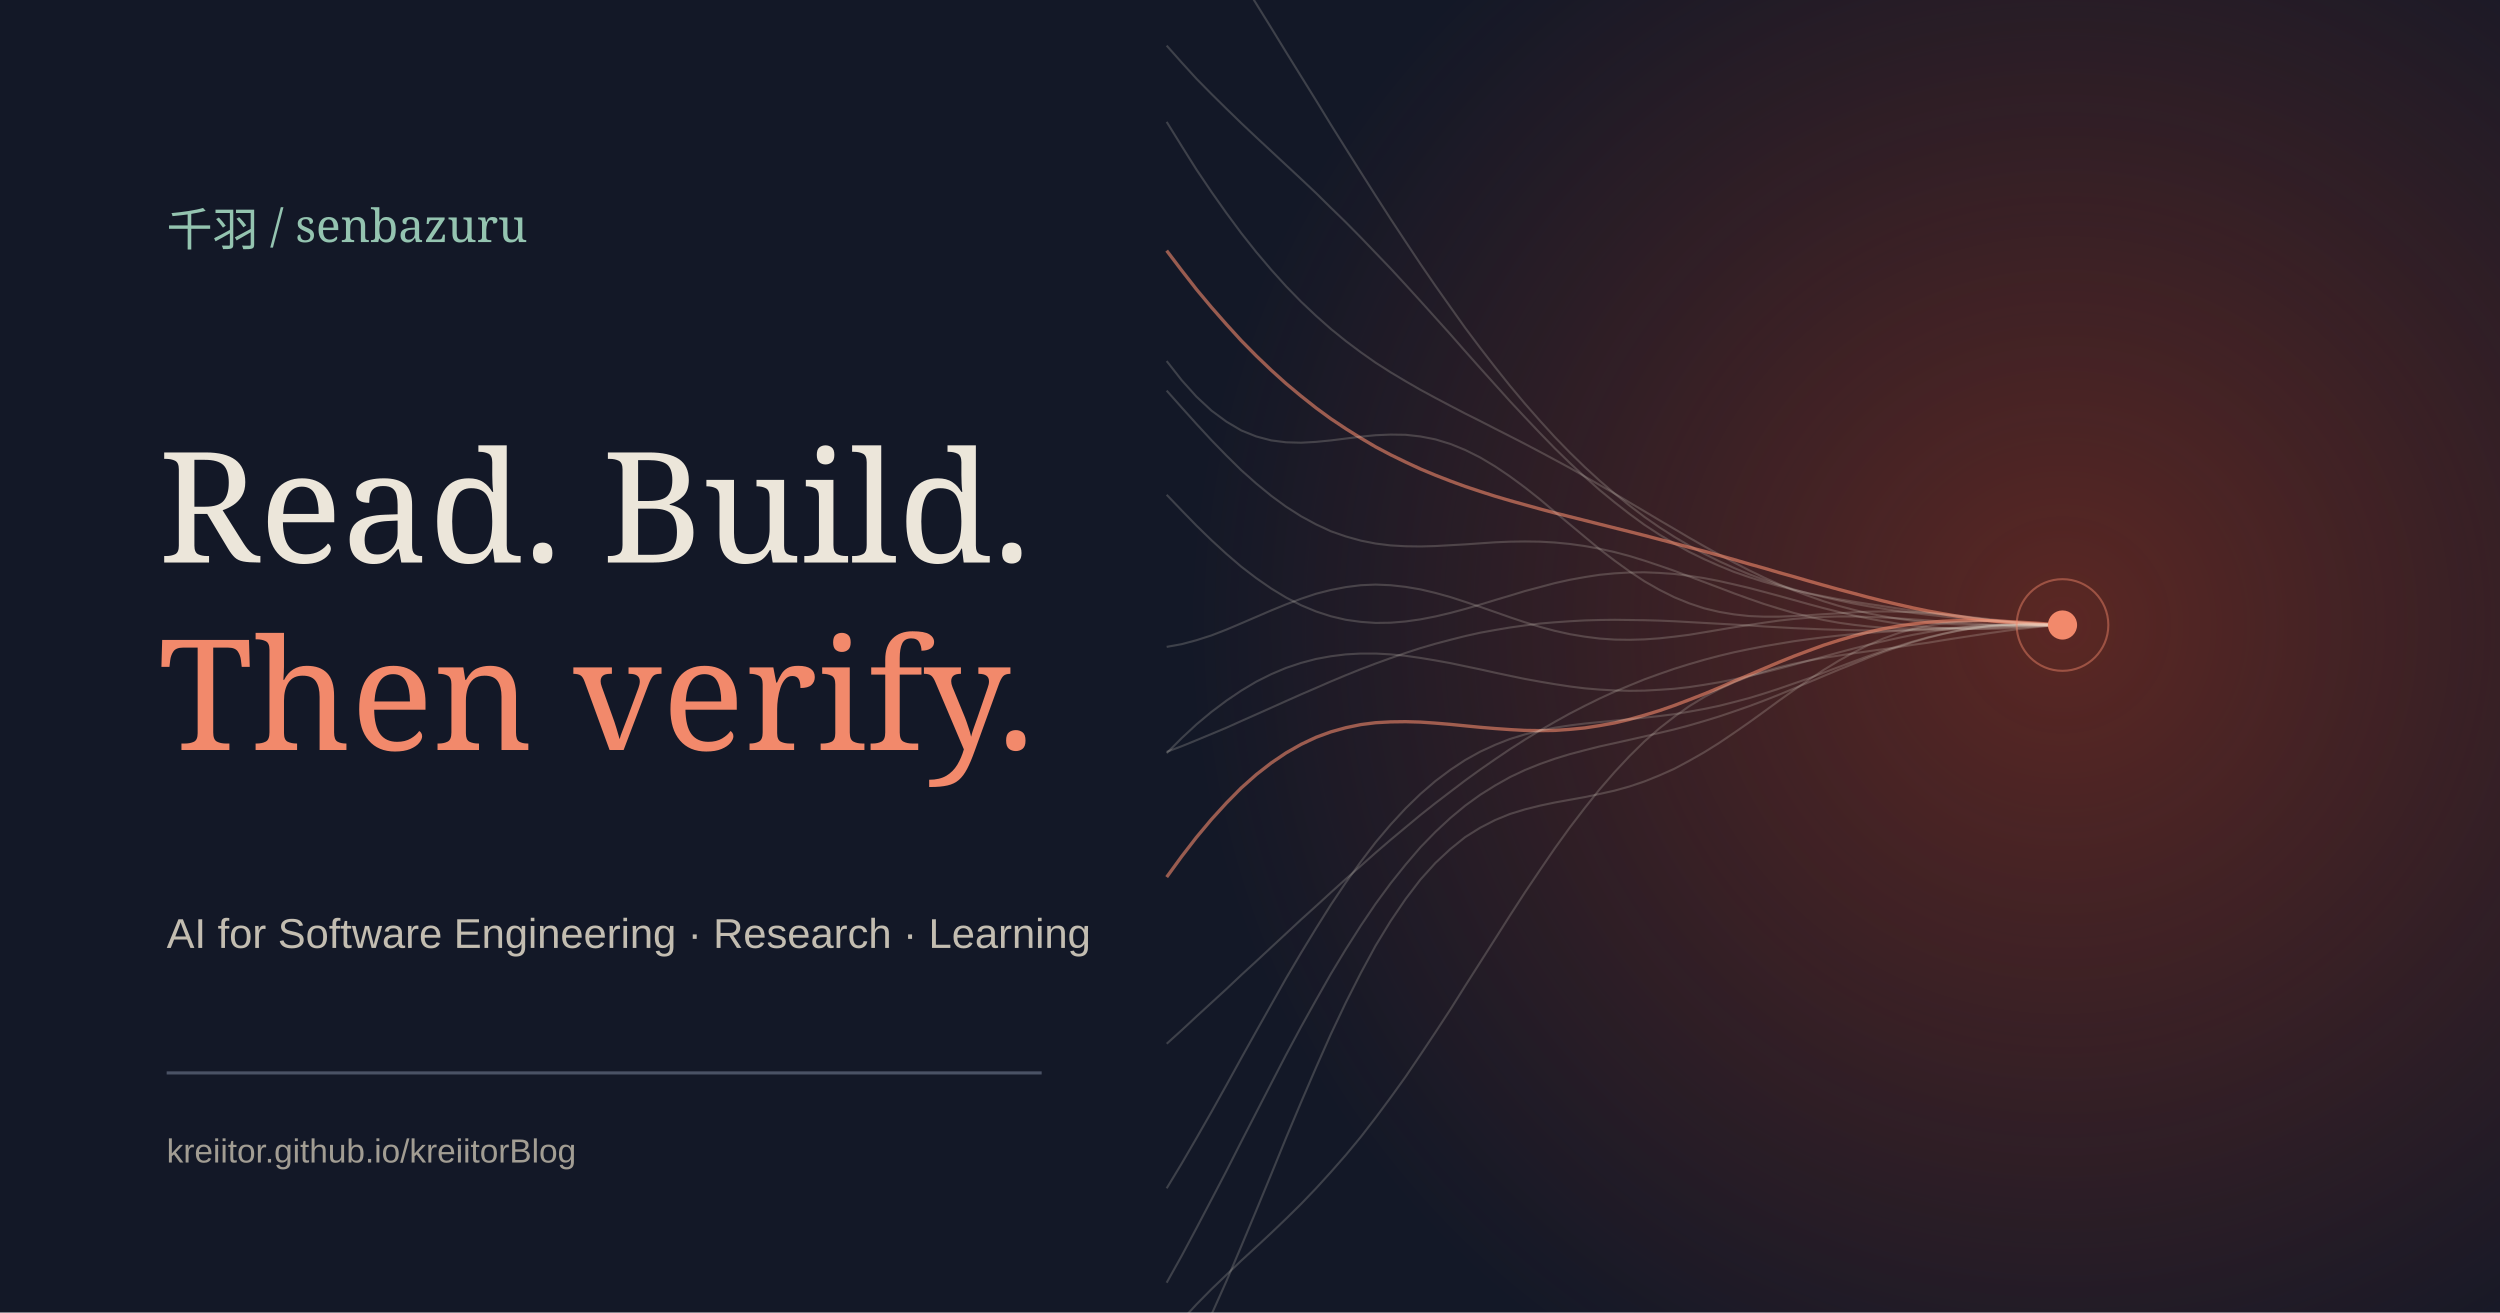
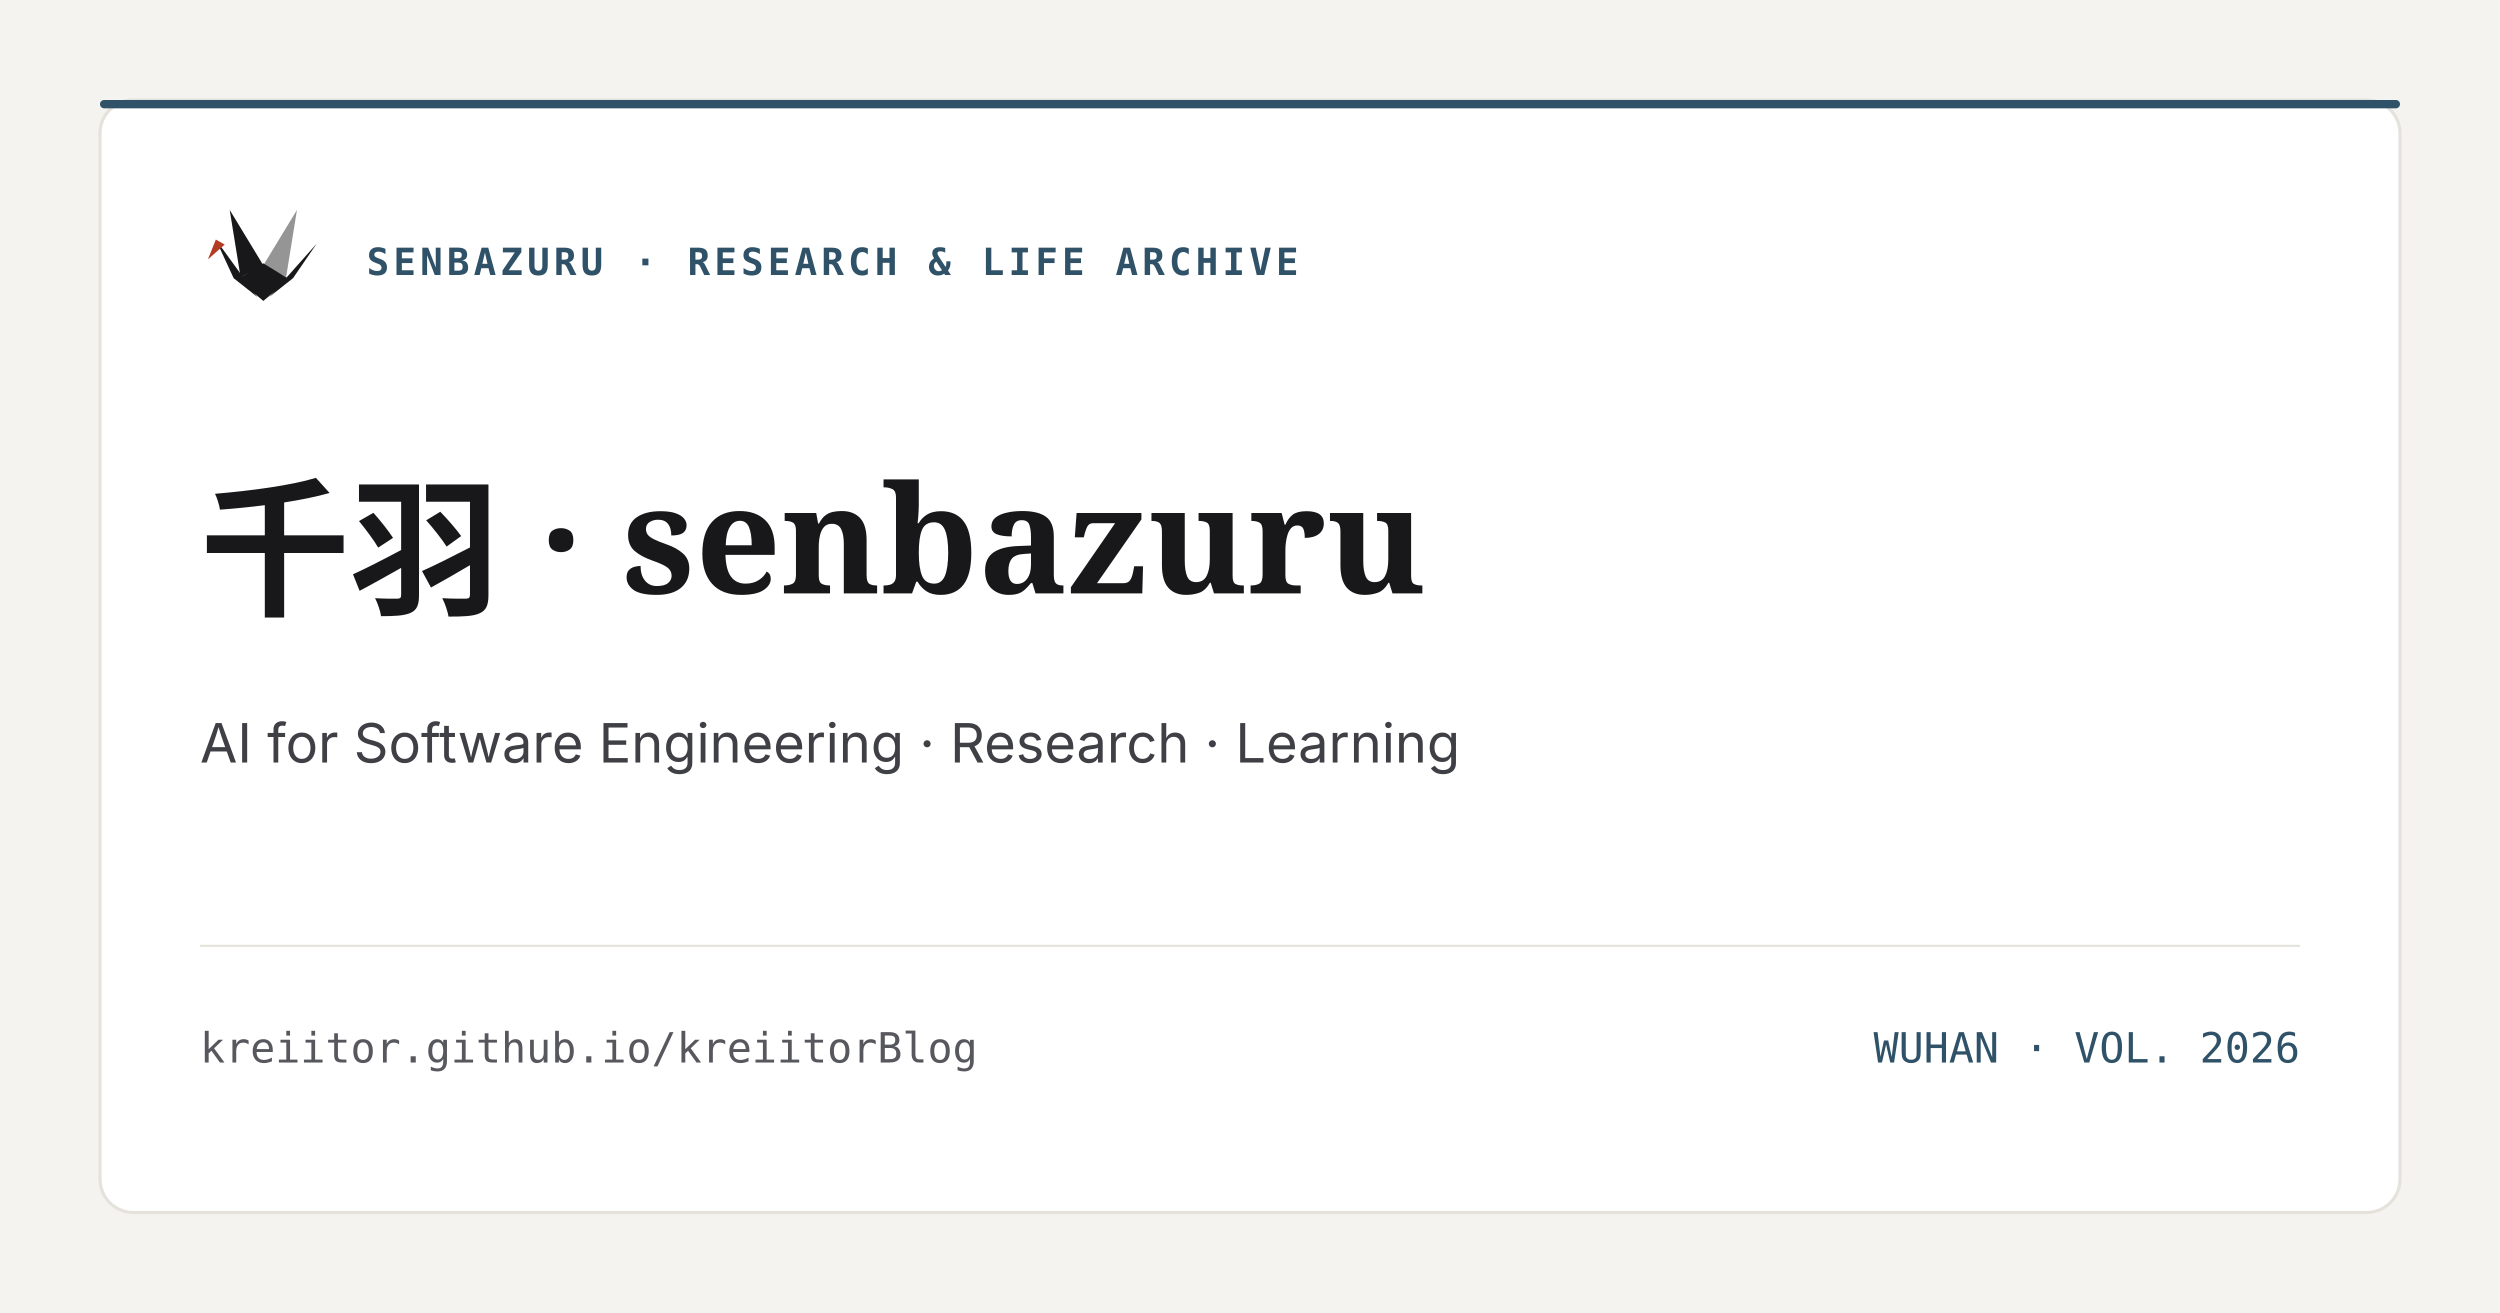
- <svg xmlns="http://www.w3.org/2000/svg" width="1200" height="630" viewBox="0 0 1200 630">
-   <defs>
-     <radialGradient id="glow" cx="990" cy="300" r="420" gradientUnits="userSpaceOnUse">
-       <stop offset="0" stop-color="#b23a1f" stop-opacity=".45" />
-       <stop offset="1" stop-color="#b23a1f" stop-opacity="0" />
-     </radialGradient>
-   </defs>
-   <rect width="1200" height="630" fill="#131827" />
-   <rect width="1200" height="630" fill="url(#glow)" />
-   <path d="M560.0 -66.4 L567.2 -55.2 L574.3 -44.0 L581.5 -32.6 L588.7 -21.2 L595.8 -9.8 L603.0 1.8 L610.2 13.4 L617.3 25.0 L624.5 36.6 L631.7 48.2 L638.8 59.8 L646.0 71.3 L653.2 82.7 L660.3 93.9 L667.5 105.1 L674.7 116.0 L681.8 126.7 L689.0 137.2 L696.2 147.4 L703.3 157.4 L710.5 167.0 L717.7 176.3 L724.8 185.2 L732.0 193.8 L739.2 202.0 L746.3 209.8 L753.5 217.2 L760.7 224.2 L767.8 230.7 L775.0 236.9 L782.2 242.7 L789.3 248.1 L796.5 253.1 L803.7 257.7 L810.8 261.9 L818.0 265.8 L825.2 269.4 L832.3 272.6 L839.5 275.6 L846.7 278.3 L853.8 280.7 L861.0 282.9 L868.2 284.9 L875.3 286.6 L882.5 288.2 L889.7 289.7 L896.8 291.0 L904.0 292.2 L911.2 293.3 L918.3 294.2 L925.5 295.1 L932.7 295.9 L939.8 296.7 L947.0 297.3 L954.2 297.9 L961.3 298.5 L968.5 299.0 L975.7 299.4 L982.8 299.7 L990.0 300.0" fill="none" stroke="#ece6da" stroke-opacity=".2" stroke-width="1" />
-   <path d="M560.0 21.9 L567.2 30.0 L574.3 37.8 L581.5 45.1 L588.7 52.2 L595.8 59.1 L603.0 65.9 L610.2 72.6 L617.3 79.2 L624.5 85.9 L631.7 92.7 L638.8 99.7 L646.0 106.7 L653.2 114.0 L660.3 121.4 L667.5 128.9 L674.7 136.7 L681.8 144.5 L689.0 152.5 L696.2 160.5 L703.3 168.6 L710.5 176.7 L717.7 184.7 L724.8 192.6 L732.0 200.3 L739.2 207.9 L746.3 215.2 L753.5 222.2 L760.7 228.9 L767.8 235.2 L775.0 241.1 L782.2 246.7 L789.3 251.9 L796.5 256.6 L803.7 260.9 L810.8 264.9 L818.0 268.4 L825.2 271.6 L832.3 274.5 L839.5 277.0 L846.7 279.3 L853.8 281.3 L861.0 283.1 L868.2 284.8 L875.3 286.2 L882.5 287.6 L889.7 288.8 L896.8 289.9 L904.0 291.0 L911.2 292.1 L918.3 293.1 L925.5 294.1 L932.7 295.0 L939.8 295.9 L947.0 296.7 L954.2 297.5 L961.3 298.2 L968.5 298.8 L975.7 299.3 L982.8 299.7 L990.0 300.0" fill="none" stroke="#ece6da" stroke-opacity=".2" stroke-width="1" />
-   <path d="M560.0 58.5 L567.2 70.1 L574.3 81.4 L581.5 92.1 L588.7 102.3 L595.8 111.9 L603.0 121.0 L610.2 129.5 L617.3 137.4 L624.5 144.8 L631.7 151.6 L638.8 157.9 L646.0 163.7 L653.2 169.1 L660.3 174.1 L667.5 178.7 L674.7 183.0 L681.8 187.1 L689.0 191.0 L696.2 194.8 L703.3 198.5 L710.5 202.1 L717.7 205.8 L724.8 209.4 L732.0 213.1 L739.2 216.9 L746.3 220.7 L753.5 224.6 L760.7 228.7 L767.8 232.8 L775.0 236.9 L782.2 241.2 L789.3 245.4 L796.5 249.7 L803.7 253.9 L810.8 258.1 L818.0 262.2 L825.2 266.2 L832.3 270.0 L839.5 273.7 L846.7 277.2 L853.8 280.4 L861.0 283.4 L868.2 286.1 L875.3 288.6 L882.5 290.8 L889.7 292.7 L896.8 294.4 L904.0 295.8 L911.2 297.0 L918.3 298.0 L925.5 298.7 L932.7 299.3 L939.8 299.7 L947.0 300.0 L954.2 300.1 L961.3 300.2 L968.5 300.2 L975.7 300.1 L982.8 300.1 L990.0 300.0" fill="none" stroke="#ece6da" stroke-opacity=".2" stroke-width="1" />
-   <path d="M560.0 120.3 L567.2 129.8 L574.3 138.9 L581.5 147.5 L588.7 155.7 L595.8 163.5 L603.0 170.8 L610.2 177.7 L617.3 184.1 L624.5 190.1 L631.7 195.8 L638.8 201.0 L646.0 205.8 L653.2 210.3 L660.3 214.5 L667.5 218.3 L674.7 221.8 L681.8 225.1 L689.0 228.1 L696.2 230.9 L703.3 233.5 L710.5 235.9 L717.7 238.2 L724.8 240.3 L732.0 242.3 L739.2 244.3 L746.3 246.2 L753.5 248.0 L760.7 249.8 L767.8 251.6 L775.0 253.4 L782.2 255.2 L789.3 257.0 L796.5 258.9 L803.7 260.8 L810.8 262.7 L818.0 264.6 L825.2 266.6 L832.3 268.6 L839.5 270.7 L846.7 272.7 L853.8 274.8 L861.0 276.8 L868.2 278.9 L875.3 280.9 L882.5 282.9 L889.7 284.8 L896.8 286.7 L904.0 288.5 L911.2 290.2 L918.3 291.8 L925.5 293.3 L932.7 294.6 L939.8 295.8 L947.0 296.9 L954.2 297.8 L961.3 298.6 L968.5 299.2 L975.7 299.6 L982.8 299.9 L990.0 300.0" fill="none" stroke="#f2896b" stroke-opacity=".6" stroke-width="1.6" />
-   <path d="M560.0 173.3 L567.2 182.5 L574.3 190.4 L581.5 197.1 L588.7 202.4 L595.8 206.6 L603.0 209.5 L610.2 211.4 L617.3 212.3 L624.5 212.5 L631.7 212.1 L638.8 211.4 L646.0 210.5 L653.2 209.6 L660.3 208.9 L667.5 208.6 L674.7 208.7 L681.8 209.5 L689.0 210.9 L696.2 213.1 L703.3 216.0 L710.5 219.6 L717.7 223.9 L724.8 228.7 L732.0 234.0 L739.2 239.7 L746.3 245.7 L753.5 251.7 L760.7 257.7 L767.8 263.6 L775.0 269.1 L782.2 274.3 L789.3 279.0 L796.5 283.1 L803.7 286.7 L810.8 289.6 L818.0 292.0 L825.2 293.7 L832.3 294.9 L839.5 295.7 L846.7 296.0 L853.8 296.0 L861.0 295.7 L868.2 295.3 L875.3 294.8 L882.5 294.4 L889.7 293.9 L896.8 293.6 L904.0 293.5 L911.2 293.6 L918.3 293.8 L925.5 294.2 L932.7 294.8 L939.8 295.5 L947.0 296.3 L954.2 297.1 L961.3 297.9 L968.5 298.6 L975.7 299.3 L982.8 299.7 L990.0 300.0" fill="none" stroke="#ece6da" stroke-opacity=".2" stroke-width="1" />
-   <path d="M560.0 187.5 L567.2 195.6 L574.3 203.5 L581.5 211.3 L588.7 218.7 L595.8 225.7 L603.0 232.1 L610.2 238.0 L617.3 243.2 L624.5 247.8 L631.7 251.7 L638.8 255.0 L646.0 257.5 L653.2 259.5 L660.3 260.9 L667.5 261.8 L674.7 262.2 L681.8 262.3 L689.0 262.1 L696.2 261.7 L703.3 261.3 L710.5 260.8 L717.7 260.3 L724.8 260.0 L732.0 259.9 L739.2 260.0 L746.3 260.4 L753.5 261.1 L760.7 262.1 L767.8 263.4 L775.0 265.0 L782.2 266.9 L789.3 269.1 L796.5 271.5 L803.7 274.0 L810.8 276.7 L818.0 279.4 L825.2 282.1 L832.3 284.8 L839.5 287.4 L846.7 289.9 L853.8 292.1 L861.0 294.2 L868.2 296.0 L875.3 297.6 L882.5 298.9 L889.7 299.9 L896.8 300.7 L904.0 301.3 L911.2 301.6 L918.3 301.7 L925.5 301.7 L932.7 301.6 L939.8 301.4 L947.0 301.1 L954.2 300.8 L961.3 300.6 L968.5 300.3 L975.7 300.1 L982.8 300.0 L990.0 300.0" fill="none" stroke="#ece6da" stroke-opacity=".2" stroke-width="1" />
-   <path d="M560.0 237.5 L567.2 245.0 L574.3 252.3 L581.5 259.3 L588.7 265.9 L595.8 272.0 L603.0 277.5 L610.2 282.5 L617.3 286.8 L624.5 290.5 L631.7 293.5 L638.8 295.8 L646.0 297.5 L653.2 298.5 L660.3 299.0 L667.5 298.9 L674.7 298.3 L681.8 297.3 L689.0 295.9 L696.2 294.2 L703.3 292.3 L710.5 290.2 L717.7 288.0 L724.8 285.9 L732.0 283.7 L739.2 281.8 L746.3 279.9 L753.5 278.3 L760.7 277.0 L767.8 275.9 L775.0 275.2 L782.2 274.8 L789.3 274.7 L796.5 275.0 L803.7 275.5 L810.8 276.4 L818.0 277.5 L825.2 278.9 L832.3 280.5 L839.5 282.2 L846.7 284.1 L853.8 286.0 L861.0 288.0 L868.2 290.0 L875.3 291.9 L882.5 293.7 L889.7 295.4 L896.8 296.9 L904.0 298.2 L911.2 299.4 L918.3 300.3 L925.5 301.0 L932.7 301.5 L939.8 301.8 L947.0 301.9 L954.2 301.9 L961.3 301.7 L968.5 301.3 L975.7 300.9 L982.8 300.4 L990.0 300.0" fill="none" stroke="#ece6da" stroke-opacity=".2" stroke-width="1" />
-   <path d="M560.0 310.5 L567.2 309.2 L574.3 307.3 L581.5 305.0 L588.7 302.2 L595.8 299.2 L603.0 296.1 L610.2 293.0 L617.3 290.1 L624.5 287.4 L631.7 285.0 L638.8 283.2 L646.0 281.8 L653.2 280.9 L660.3 280.6 L667.5 280.9 L674.7 281.7 L681.8 282.9 L689.0 284.6 L696.2 286.6 L703.3 288.9 L710.5 291.3 L717.7 293.8 L724.8 296.3 L732.0 298.7 L739.2 300.9 L746.3 302.8 L753.5 304.4 L760.7 305.6 L767.8 306.5 L775.0 307.0 L782.2 307.1 L789.3 306.9 L796.5 306.4 L803.7 305.6 L810.8 304.7 L818.0 303.5 L825.2 302.3 L832.3 301.1 L839.5 300.0 L846.7 298.9 L853.8 297.9 L861.0 297.1 L868.2 296.5 L875.3 296.1 L882.5 295.9 L889.7 295.9 L896.8 296.1 L904.0 296.4 L911.2 296.8 L918.3 297.3 L925.5 297.8 L932.7 298.4 L939.8 298.9 L947.0 299.3 L954.2 299.7 L961.3 300.0 L968.5 300.1 L975.7 300.2 L982.8 300.1 L990.0 300.0" fill="none" stroke="#ece6da" stroke-opacity=".2" stroke-width="1" />
-   <path d="M560.0 360.9 L567.2 358.2 L574.3 355.3 L581.5 352.3 L588.7 349.3 L595.8 346.1 L603.0 342.9 L610.2 339.7 L617.3 336.5 L624.5 333.3 L631.7 330.2 L638.8 327.1 L646.0 324.1 L653.2 321.2 L660.3 318.5 L667.5 315.9 L674.7 313.4 L681.8 311.1 L689.0 309.0 L696.2 307.1 L703.3 305.3 L710.5 303.7 L717.7 302.4 L724.8 301.2 L732.0 300.2 L739.2 299.3 L746.3 298.7 L753.5 298.2 L760.7 297.8 L767.8 297.6 L775.0 297.5 L782.2 297.6 L789.3 297.7 L796.5 297.9 L803.7 298.2 L810.8 298.6 L818.0 299.0 L825.2 299.4 L832.3 299.8 L839.5 300.2 L846.7 300.7 L853.8 301.1 L861.0 301.5 L868.2 301.8 L875.3 302.1 L882.5 302.3 L889.7 302.5 L896.8 302.6 L904.0 302.6 L911.2 302.6 L918.3 302.6 L925.5 302.5 L932.7 302.3 L939.8 302.1 L947.0 301.8 L954.2 301.5 L961.3 301.2 L968.5 300.9 L975.7 300.6 L982.8 300.3 L990.0 300.0" fill="none" stroke="#ece6da" stroke-opacity=".2" stroke-width="1" />
-   <path d="M560.0 361.5 L567.2 354.3 L574.3 347.7 L581.5 341.7 L588.7 336.3 L595.8 331.5 L603.0 327.2 L610.2 323.6 L617.3 320.6 L624.5 318.2 L631.7 316.3 L638.8 315.0 L646.0 314.1 L653.2 313.7 L660.3 313.7 L667.5 314.1 L674.7 314.8 L681.8 315.8 L689.0 317.0 L696.2 318.3 L703.3 319.8 L710.5 321.3 L717.7 322.9 L724.8 324.4 L732.0 325.9 L739.2 327.2 L746.3 328.4 L753.5 329.5 L760.7 330.4 L767.8 331.0 L775.0 331.4 L782.2 331.6 L789.3 331.5 L796.5 331.1 L803.7 330.6 L810.8 329.8 L818.0 328.7 L825.2 327.5 L832.3 326.1 L839.5 324.5 L846.7 322.8 L853.8 321.0 L861.0 319.1 L868.2 317.1 L875.3 315.2 L882.5 313.2 L889.7 311.3 L896.8 309.5 L904.0 307.8 L911.2 306.2 L918.3 304.7 L925.5 303.4 L932.7 302.3 L939.8 301.4 L947.0 300.6 L954.2 300.1 L961.3 299.7 L968.5 299.6 L975.7 299.6 L982.8 299.7 L990.0 300.0" fill="none" stroke="#ece6da" stroke-opacity=".2" stroke-width="1" />
-   <path d="M560.0 421.0 L567.2 411.1 L574.3 401.9 L581.5 393.3 L588.7 385.4 L595.8 378.2 L603.0 371.8 L610.2 366.2 L617.3 361.4 L624.5 357.3 L631.7 353.9 L638.8 351.3 L646.0 349.3 L653.2 347.8 L660.3 346.9 L667.5 346.5 L674.7 346.4 L681.8 346.6 L689.0 347.1 L696.2 347.7 L703.3 348.4 L710.5 349.1 L717.7 349.7 L724.8 350.2 L732.0 350.6 L739.2 350.7 L746.3 350.6 L753.5 350.1 L760.7 349.4 L767.8 348.3 L775.0 347.0 L782.2 345.3 L789.3 343.3 L796.5 341.1 L803.7 338.6 L810.8 335.9 L818.0 333.1 L825.2 330.1 L832.3 327.0 L839.5 324.0 L846.7 320.9 L853.8 317.9 L861.0 315.0 L868.2 312.3 L875.3 309.7 L882.5 307.4 L889.7 305.3 L896.8 303.4 L904.0 301.8 L911.2 300.5 L918.3 299.5 L925.5 298.7 L932.7 298.2 L939.8 297.9 L947.0 297.8 L954.2 297.9 L961.3 298.2 L968.5 298.6 L975.7 299.0 L982.8 299.5 L990.0 300.0" fill="none" stroke="#f2896b" stroke-opacity=".6" stroke-width="1.6" />
-   <path d="M560.0 501.0 L567.2 494.5 L574.3 487.9 L581.5 481.3 L588.7 474.7 L595.8 468.0 L603.0 461.4 L610.2 454.7 L617.3 448.1 L624.5 441.4 L631.7 434.9 L638.8 428.4 L646.0 421.9 L653.2 415.6 L660.3 409.3 L667.5 403.1 L674.7 397.1 L681.8 391.2 L689.0 385.5 L696.2 380.0 L703.3 374.6 L710.5 369.4 L717.7 364.4 L724.8 359.6 L732.0 355.0 L739.2 350.6 L746.3 346.5 L753.5 342.5 L760.7 338.8 L767.8 335.3 L775.0 332.0 L782.2 329.0 L789.3 326.1 L796.5 323.5 L803.7 321.0 L810.8 318.8 L818.0 316.7 L825.2 314.8 L832.3 313.1 L839.5 311.6 L846.7 310.2 L853.8 309.0 L861.0 307.8 L868.2 306.8 L875.3 305.9 L882.5 305.1 L889.7 304.4 L896.8 303.8 L904.0 303.3 L911.2 302.8 L918.3 302.3 L925.5 302.0 L932.7 301.6 L939.8 301.3 L947.0 301.0 L954.2 300.8 L961.3 300.6 L968.5 300.4 L975.7 300.2 L982.8 300.1 L990.0 300.0" fill="none" stroke="#ece6da" stroke-opacity=".2" stroke-width="1" />
-   <path d="M560.0 570.4 L567.2 558.5 L574.3 546.3 L581.5 533.7 L588.7 520.8 L595.8 507.9 L603.0 495.0 L610.2 482.2 L617.3 469.6 L624.5 457.4 L631.7 445.6 L638.8 434.3 L646.0 423.6 L653.2 413.6 L660.3 404.3 L667.5 395.8 L674.7 388.0 L681.8 381.1 L689.0 374.9 L696.2 369.5 L703.3 364.8 L710.5 360.8 L717.7 357.5 L724.8 354.7 L732.0 352.5 L739.2 350.7 L746.3 349.3 L753.5 348.2 L760.7 347.3 L767.8 346.6 L775.0 345.9 L782.2 345.2 L789.3 344.5 L796.5 343.7 L803.7 342.8 L810.8 341.6 L818.0 340.3 L825.2 338.8 L832.3 337.0 L839.5 335.1 L846.7 332.9 L853.8 330.6 L861.0 328.1 L868.2 325.6 L875.3 322.9 L882.5 320.2 L889.7 317.5 L896.8 314.9 L904.0 312.4 L911.2 310.1 L918.3 307.9 L925.5 305.9 L932.7 304.2 L939.8 302.7 L947.0 301.5 L954.2 300.6 L961.3 300.0 L968.5 299.7 L975.7 299.6 L982.8 299.7 L990.0 300.0" fill="none" stroke="#ece6da" stroke-opacity=".2" stroke-width="1" />
-   <path d="M560.0 615.7 L567.2 602.8 L574.3 589.5 L581.5 575.8 L588.7 562.0 L595.8 548.0 L603.0 534.0 L610.2 520.0 L617.3 506.3 L624.5 492.9 L631.7 480.0 L638.8 467.5 L646.0 455.6 L653.2 444.3 L660.3 433.8 L667.5 424.0 L674.7 415.0 L681.8 406.7 L689.0 399.3 L696.2 392.6 L703.3 386.7 L710.5 381.5 L717.7 377.0 L724.8 373.0 L732.0 369.6 L739.2 366.7 L746.3 364.2 L753.5 362.0 L760.7 360.1 L767.8 358.3 L775.0 356.7 L782.2 355.1 L789.3 353.5 L796.5 351.8 L803.7 350.1 L810.8 348.2 L818.0 346.1 L825.2 343.9 L832.3 341.5 L839.5 339.0 L846.7 336.3 L853.8 333.5 L861.0 330.5 L868.2 327.5 L875.3 324.5 L882.5 321.5 L889.7 318.6 L896.8 315.7 L904.0 313.0 L911.2 310.5 L918.3 308.2 L925.5 306.1 L932.7 304.3 L939.8 302.8 L947.0 301.6 L954.2 300.6 L961.3 300.0 L968.5 299.7 L975.7 299.6 L982.8 299.7 L990.0 300.0" fill="none" stroke="#ece6da" stroke-opacity=".2" stroke-width="1" />
-   <path d="M560.0 673.5 L567.2 660.4 L574.3 646.2 L581.5 631.0 L588.7 614.9 L595.8 598.2 L603.0 581.0 L610.2 563.6 L617.3 546.2 L624.5 529.1 L631.7 512.4 L638.8 496.4 L646.0 481.2 L653.2 467.0 L660.3 453.9 L667.5 442.1 L674.7 431.5 L681.8 422.2 L689.0 414.2 L696.2 407.5 L703.3 401.8 L710.5 397.3 L717.7 393.6 L724.8 390.7 L732.0 388.5 L739.2 386.7 L746.3 385.2 L753.5 383.9 L760.7 382.6 L767.8 381.1 L775.0 379.5 L782.2 377.5 L789.3 375.1 L796.5 372.2 L803.7 369.0 L810.8 365.2 L818.0 361.1 L825.2 356.6 L832.3 351.8 L839.5 346.8 L846.7 341.6 L853.8 336.4 L861.0 331.3 L868.2 326.3 L875.3 321.6 L882.5 317.2 L889.7 313.2 L896.8 309.6 L904.0 306.5 L911.2 303.9 L918.3 301.9 L925.5 300.3 L932.7 299.2 L939.8 298.5 L947.0 298.2 L954.2 298.1 L961.3 298.3 L968.5 298.7 L975.7 299.1 L982.8 299.6 L990.0 300.0" fill="none" stroke="#ece6da" stroke-opacity=".2" stroke-width="1" />
-   <path d="M560.0 642.2 L567.2 633.8 L574.3 626.1 L581.5 618.8 L588.7 611.9 L595.8 605.1 L603.0 598.5 L610.2 591.8 L617.3 585.0 L624.5 577.9 L631.7 570.4 L638.8 562.6 L646.0 554.4 L653.2 545.7 L660.3 536.5 L667.5 526.8 L674.7 516.8 L681.8 506.3 L689.0 495.5 L696.2 484.5 L703.3 473.2 L710.5 461.9 L717.7 450.6 L724.8 439.4 L732.0 428.3 L739.2 417.6 L746.3 407.2 L753.5 397.2 L760.7 387.8 L767.8 378.9 L775.0 370.6 L782.2 362.9 L789.3 355.9 L796.5 349.6 L803.7 344.0 L810.8 339.0 L818.0 334.6 L825.2 330.8 L832.3 327.5 L839.5 324.7 L846.7 322.3 L853.8 320.3 L861.0 318.6 L868.2 317.1 L875.3 315.8 L882.5 314.7 L889.7 313.6 L896.8 312.6 L904.0 311.6 L911.2 310.6 L918.3 309.5 L925.5 308.5 L932.7 307.3 L939.8 306.2 L947.0 305.1 L954.2 304.0 L961.3 303.0 L968.5 302.0 L975.7 301.2 L982.8 300.5 L990.0 300.0" fill="none" stroke="#ece6da" stroke-opacity=".2" stroke-width="1" />
-   <circle cx="990" cy="300" r="22" fill="none" stroke="#f2896b" stroke-opacity=".45" />
-   <circle cx="990" cy="300" r="7" fill="#f2896b" />
-   <text x="80" y="118" font-family="Georgia,serif" font-size="22" fill="#94c4b0">千羽 / senbazuru</text>
-   <text x="76" y="270" font-family="Georgia,serif" font-size="74" fill="#ece6da">Read. Build.</text>
-   <text x="76" y="360" font-family="Georgia,serif" font-size="74" fill="#f2896b">Then verify.</text>
-   <text x="80" y="455" font-family="Arial,sans-serif" font-size="20" fill="#c3bdb1">AI for Software Engineering · Research · Learning</text>
-   <path d="M80 515h420" stroke="#4a5265" stroke-width="1.5" />
-   <text x="80" y="558" font-family="Arial,sans-serif" font-size="16" fill="#a29d93">kreiitor.github.io/kreiitorBlog</text>
+ <svg xmlns="http://www.w3.org/2000/svg" width="1200" height="630" viewBox="0 0 1200 630" fill="none">
+   <rect width="1200" height="630" fill="#f4f3ef" />
+   <rect x="48" y="48" width="1104" height="534" rx="16" fill="#ffffff" stroke="#e4e2db" stroke-width="1.5" />
+   <rect x="48" y="48" width="1104" height="4" rx="2" fill="#2f5268" />
+   <g transform="translate(96 96) scale(0.95)">
+     <path d="M19 40 32 32 45 40 32 51z" fill="#18181b" />
+     <path d="M20.5 39 32 33 15 5z" fill="#18181b" />
+     <path d="M32 33 43.5 39 49 5z" fill="#18181b" fill-opacity=".46" />
+     <path d="M17 39.5 29 49 8 20z" fill="#18181b" />
+     <path d="M8 20 12.5 22.5 4 30z" fill="#b43b24" />
+     <path d="M47 39.5 35 49 59 22z" fill="#18181b" />
+   </g>
+   <text x="176" y="132" font-family="monospace" font-size="18" font-weight="600" letter-spacing="2" fill="#2f5268">SENBAZURU · RESEARCH &amp; LIFE ARCHIVE</text>
+   <text x="96" y="290" font-family="Georgia, 'Songti SC', serif" font-size="72" font-weight="700" fill="#18181b">千羽 · senbazuru</text>
+   <text x="96" y="366" font-family="system-ui, -apple-system, 'PingFang SC', 'Microsoft YaHei', sans-serif" font-size="26" fill="#3f3f46">AI for Software Engineering · Research · Learning</text>
+   <line x1="96" y1="454" x2="1104" y2="454" stroke="#e4e2db" stroke-width="1" />
+   <text x="96" y="510" font-family="monospace" font-size="20" fill="#57575e">kreiitor.github.io/kreiitorBlog</text>
+   <text x="1104" y="510" text-anchor="end" font-family="monospace" font-size="20" fill="#2f5268">WUHAN · VOL. 2026</text>
</svg>
